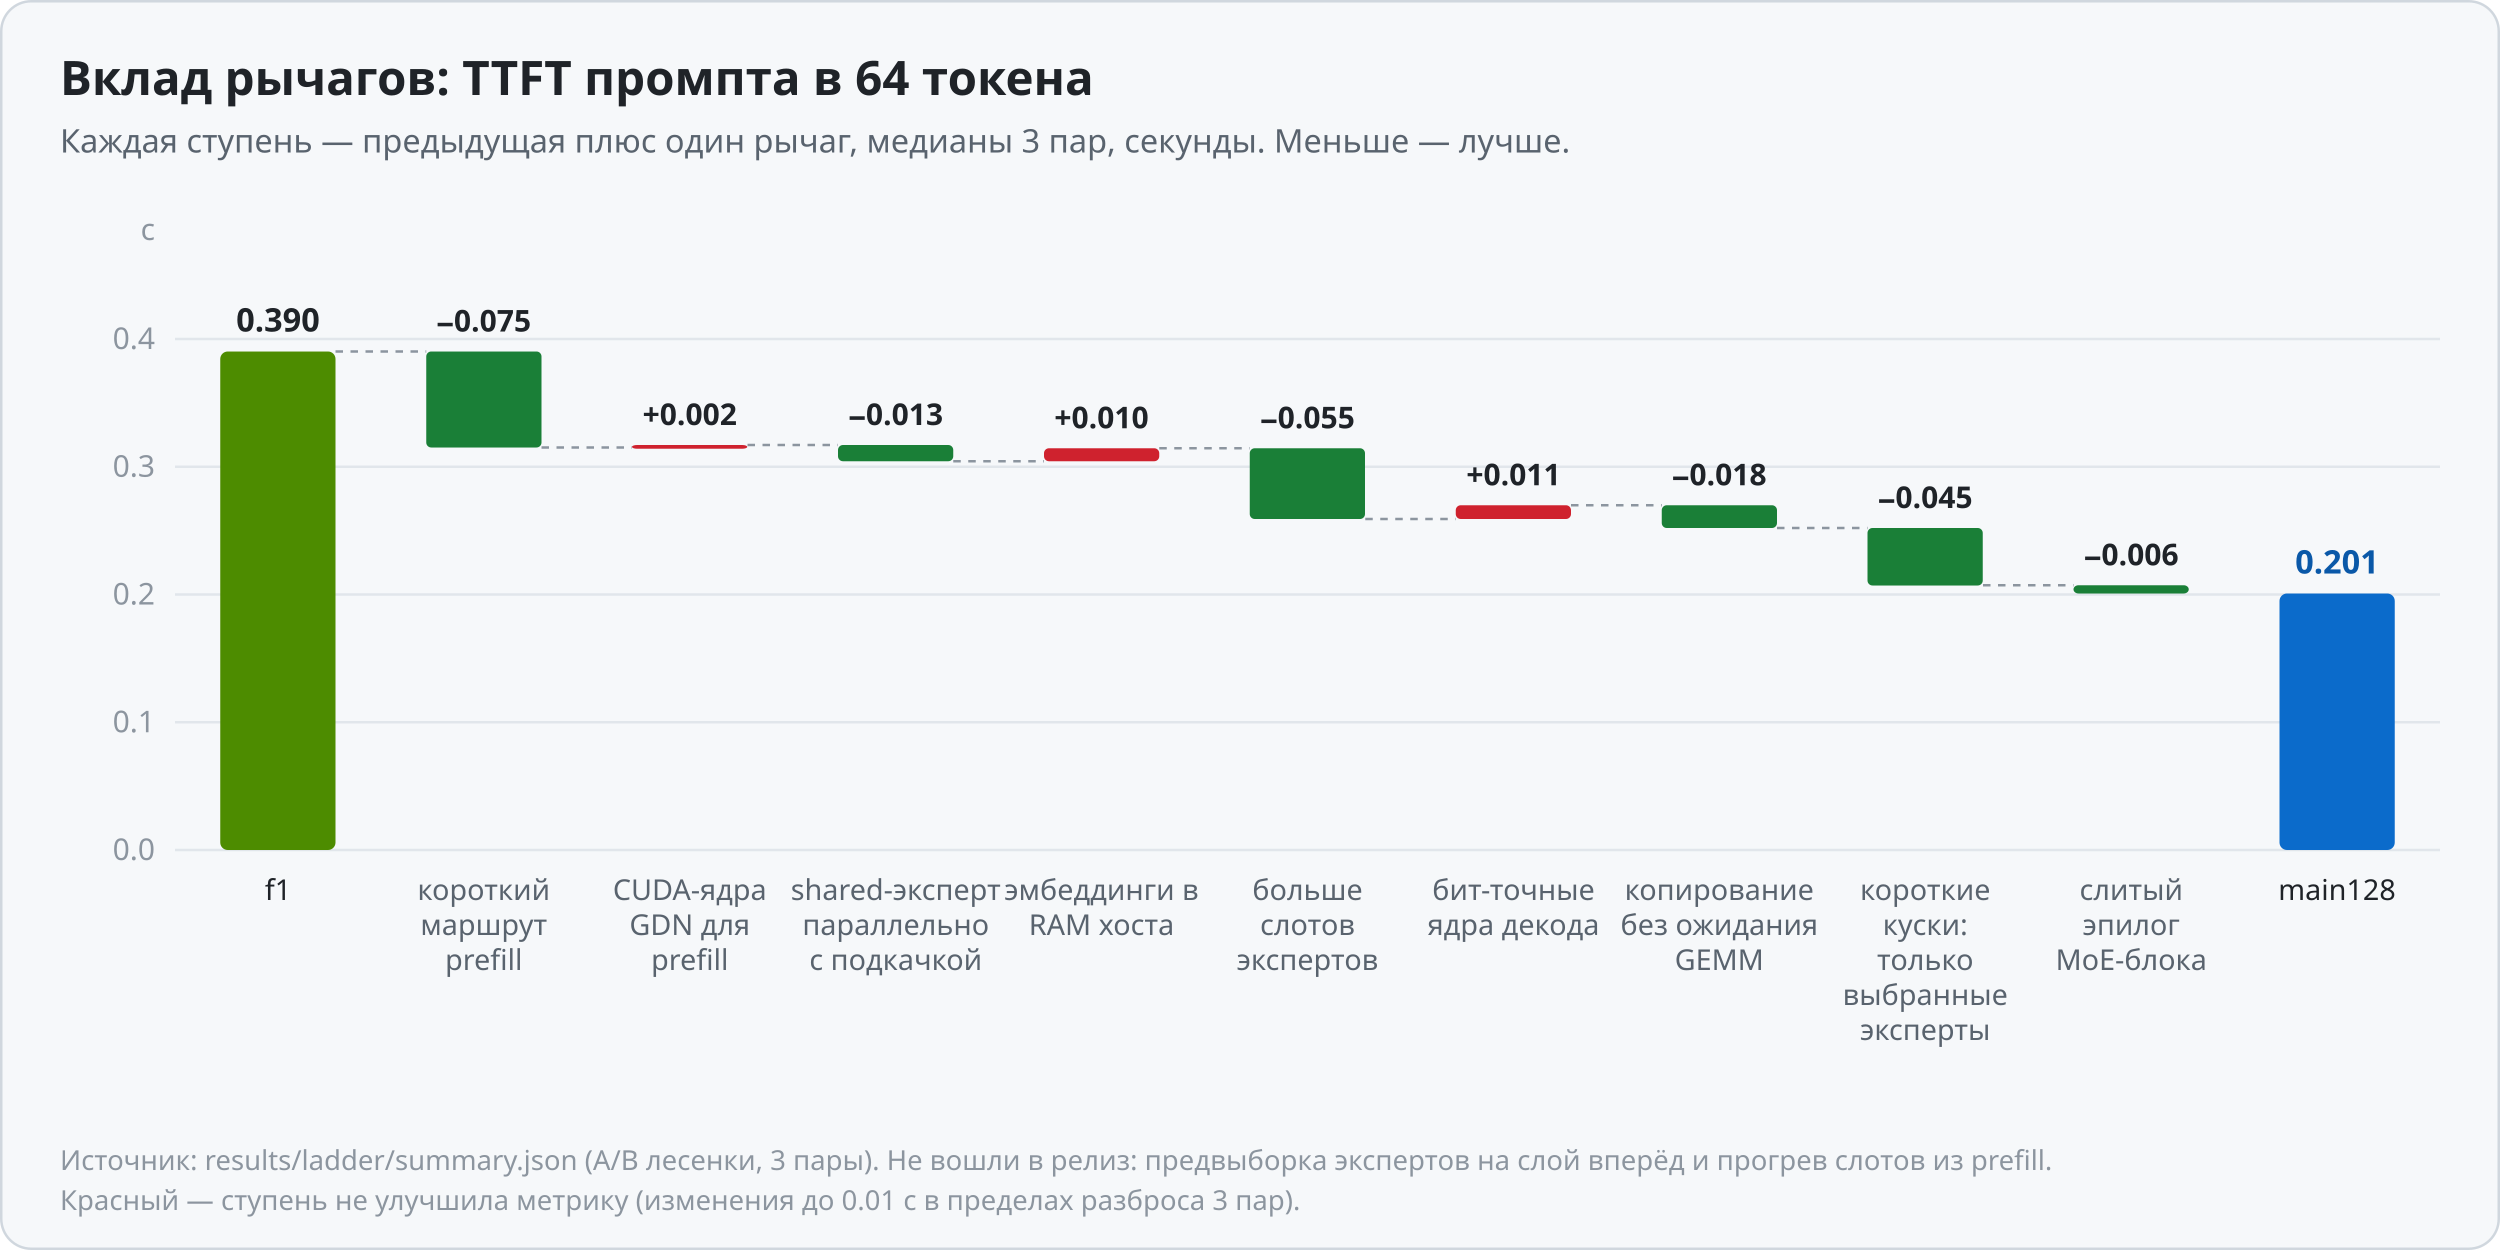
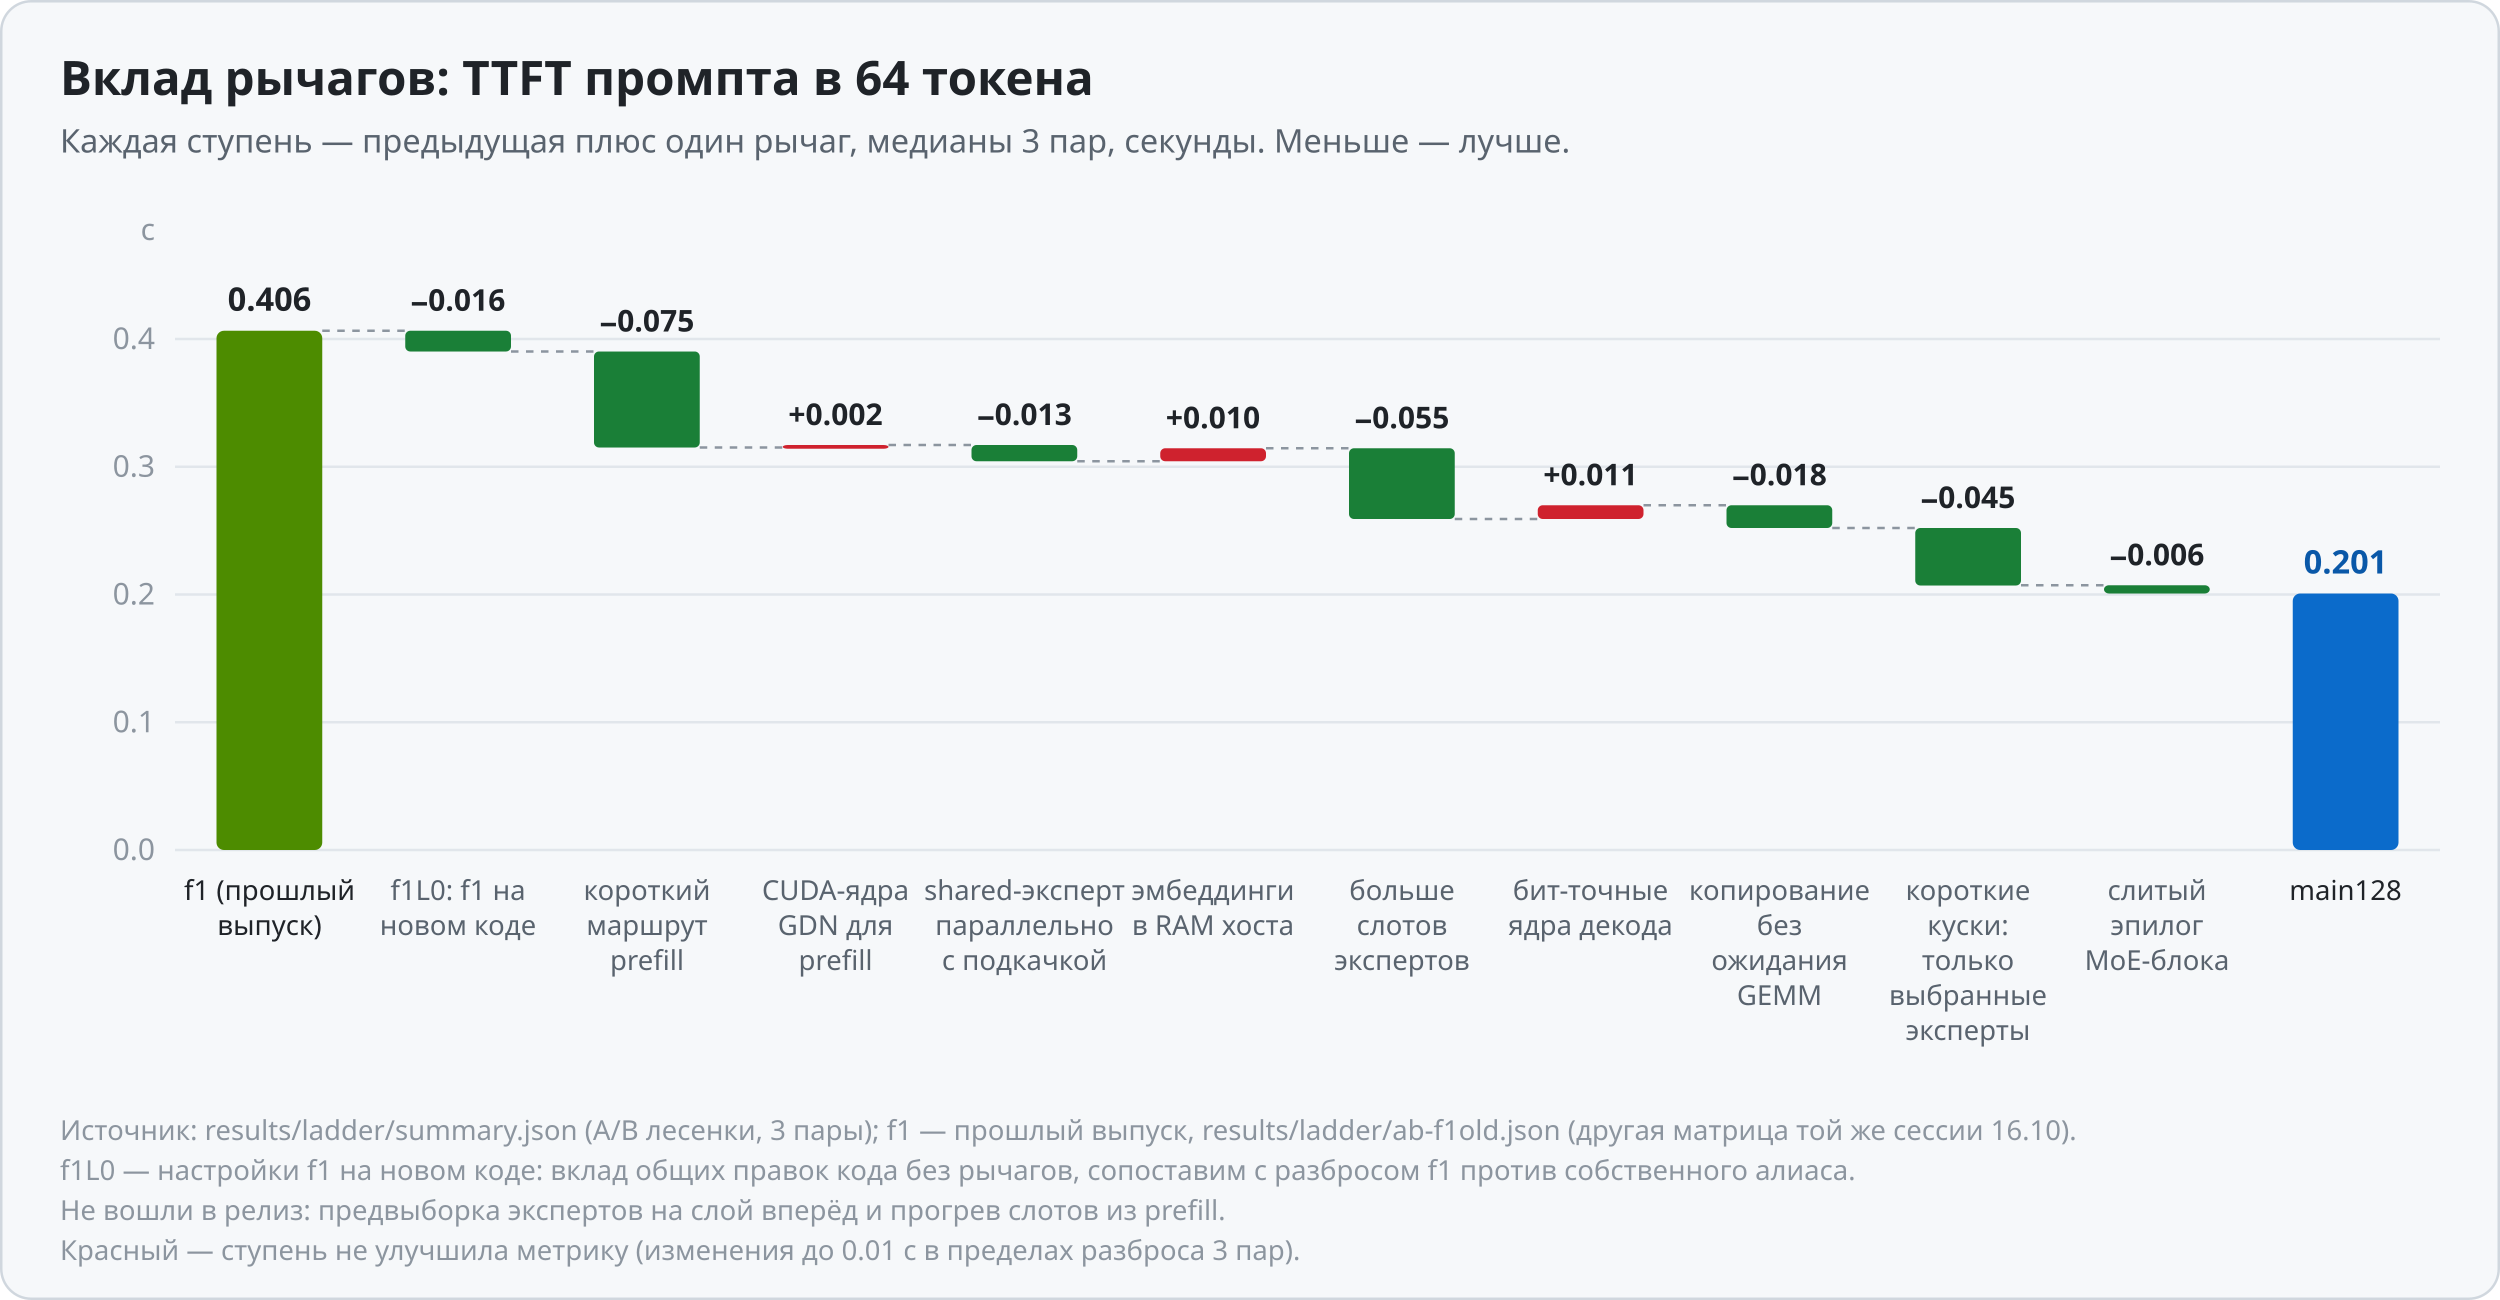
- <svg xmlns="http://www.w3.org/2000/svg" width="1000" height="500" viewBox="0 0 1000 500" font-family="-apple-system,BlinkMacSystemFont,'Segoe UI','Noto Sans',Helvetica,Arial,sans-serif" role="img" aria-label="Вклад рычагов: TTFT промпта в 64 токена">
-   <rect x="0.5" y="0.5" width="999" height="499" rx="12" fill="#f6f8fa" stroke="#d0d7de" />
+ <svg xmlns="http://www.w3.org/2000/svg" width="1000" height="520" viewBox="0 0 1000 520" font-family="-apple-system,BlinkMacSystemFont,'Segoe UI','Noto Sans',Helvetica,Arial,sans-serif" role="img" aria-label="Вклад рычагов: TTFT промпта в 64 токена">
+   <rect x="0.5" y="0.5" width="999" height="519" rx="12" fill="#f6f8fa" stroke="#d0d7de" />
  <text x="24.0" y="38.0" font-size="19" fill="#1f2328" text-anchor="start" font-weight="600">Вклад рычагов: TTFT промпта в 64 токена</text>
  <text x="24.0" y="61.0" font-size="13" fill="#59636e" text-anchor="start">Каждая ступень — предыдущая плюс один рычаг, медианы 3 пар, секунды. Меньше — лучше.</text>
  <line x1="70.0" y1="340.0" x2="976.0" y2="340.0" stroke="#e1e6eb" stroke-width="1" />
  <text x="62.0" y="344.0" font-size="12" fill="#8c959f" text-anchor="end">0.0</text>
  <line x1="70.0" y1="288.9" x2="976.0" y2="288.9" stroke="#e1e6eb" stroke-width="1" />
  <text x="62.0" y="292.9" font-size="12" fill="#8c959f" text-anchor="end">0.1</text>
  <line x1="70.0" y1="237.8" x2="976.0" y2="237.8" stroke="#e1e6eb" stroke-width="1" />
  <text x="62.0" y="241.8" font-size="12" fill="#8c959f" text-anchor="end">0.2</text>
  <line x1="70.0" y1="186.7" x2="976.0" y2="186.7" stroke="#e1e6eb" stroke-width="1" />
  <text x="62.0" y="190.7" font-size="12" fill="#8c959f" text-anchor="end">0.3</text>
  <line x1="70.0" y1="135.6" x2="976.0" y2="135.6" stroke="#e1e6eb" stroke-width="1" />
  <text x="62.0" y="139.6" font-size="12" fill="#8c959f" text-anchor="end">0.4</text>
  <text x="62.0" y="96.0" font-size="12" fill="#8c959f" text-anchor="end">с</text>
-   <rect x="88.1" y="140.6" width="46.1" height="199.4" rx="3" fill="#4d8c00" />
-   <text x="111.2" y="132.6" font-size="13" fill="#1f2328" text-anchor="middle" font-weight="700">0.390</text>
-   <text x="111.2" y="360.0" font-size="11.5" fill="#1f2328" text-anchor="middle">f1</text>
-   <rect x="170.5" y="140.6" width="46.1" height="38.4" rx="2" fill="#1a7f37" />
-   <line x1="134.2" y1="140.6" x2="170.5" y2="140.6" stroke="#8c959f" stroke-width="1" stroke-dasharray="3 3" />
-   <text x="193.5" y="132.6" font-size="12" fill="#1f2328" text-anchor="middle" font-weight="600">−0.075</text>
-   <text x="193.5" y="360.0" font-size="11.5" fill="#59636e" text-anchor="middle">короткий</text>
-   <text x="193.5" y="374.0" font-size="11.5" fill="#59636e" text-anchor="middle">маршрут</text>
-   <text x="193.5" y="388.0" font-size="11.5" fill="#59636e" text-anchor="middle">prefill</text>
-   <rect x="252.8" y="178.0" width="46.1" height="1.5" rx="2" fill="#cf222e" />
-   <line x1="216.6" y1="179.0" x2="252.8" y2="179.0" stroke="#8c959f" stroke-width="1" stroke-dasharray="3 3" />
-   <text x="275.9" y="170.0" font-size="12" fill="#1f2328" text-anchor="middle" font-weight="600">+0.002</text>
-   <text x="275.9" y="360.0" font-size="11.5" fill="#59636e" text-anchor="middle">CUDA-ядра</text>
-   <text x="275.9" y="374.0" font-size="11.5" fill="#59636e" text-anchor="middle">GDN для</text>
-   <text x="275.9" y="388.0" font-size="11.5" fill="#59636e" text-anchor="middle">prefill</text>
-   <rect x="335.2" y="178.0" width="46.1" height="6.5" rx="2" fill="#1a7f37" />
-   <line x1="299.0" y1="178.0" x2="335.2" y2="178.0" stroke="#8c959f" stroke-width="1" stroke-dasharray="3 3" />
-   <text x="358.3" y="170.0" font-size="12" fill="#1f2328" text-anchor="middle" font-weight="600">−0.013</text>
-   <text x="358.3" y="360.0" font-size="11.5" fill="#59636e" text-anchor="middle">shared-эксперт</text>
-   <text x="358.3" y="374.0" font-size="11.5" fill="#59636e" text-anchor="middle">параллельно</text>
-   <text x="358.3" y="388.0" font-size="11.5" fill="#59636e" text-anchor="middle">с подкачкой</text>
-   <rect x="417.6" y="179.3" width="46.1" height="5.2" rx="2" fill="#cf222e" />
-   <line x1="381.3" y1="184.5" x2="417.6" y2="184.5" stroke="#8c959f" stroke-width="1" stroke-dasharray="3 3" />
-   <text x="440.6" y="171.3" font-size="12" fill="#1f2328" text-anchor="middle" font-weight="600">+0.010</text>
-   <text x="440.6" y="360.0" font-size="11.5" fill="#59636e" text-anchor="middle">эмбеддинги в</text>
-   <text x="440.6" y="374.0" font-size="11.5" fill="#59636e" text-anchor="middle">RAM хоста</text>
-   <rect x="499.9" y="179.3" width="46.1" height="28.3" rx="2" fill="#1a7f37" />
-   <line x1="463.7" y1="179.3" x2="499.9" y2="179.3" stroke="#8c959f" stroke-width="1" stroke-dasharray="3 3" />
-   <text x="523.0" y="171.3" font-size="12" fill="#1f2328" text-anchor="middle" font-weight="600">−0.055</text>
-   <text x="523.0" y="360.0" font-size="11.5" fill="#59636e" text-anchor="middle">больше</text>
-   <text x="523.0" y="374.0" font-size="11.5" fill="#59636e" text-anchor="middle">слотов</text>
-   <text x="523.0" y="388.0" font-size="11.5" fill="#59636e" text-anchor="middle">экспертов</text>
-   <rect x="582.3" y="202.1" width="46.1" height="5.5" rx="2" fill="#cf222e" />
-   <line x1="546.1" y1="207.6" x2="582.3" y2="207.6" stroke="#8c959f" stroke-width="1" stroke-dasharray="3 3" />
-   <text x="605.4" y="194.1" font-size="12" fill="#1f2328" text-anchor="middle" font-weight="600">+0.011</text>
-   <text x="605.4" y="360.0" font-size="11.5" fill="#59636e" text-anchor="middle">бит-точные</text>
-   <text x="605.4" y="374.0" font-size="11.5" fill="#59636e" text-anchor="middle">ядра декода</text>
-   <rect x="664.7" y="202.1" width="46.1" height="9.1" rx="2" fill="#1a7f37" />
-   <line x1="628.4" y1="202.1" x2="664.7" y2="202.1" stroke="#8c959f" stroke-width="1" stroke-dasharray="3 3" />
-   <text x="687.7" y="194.1" font-size="12" fill="#1f2328" text-anchor="middle" font-weight="600">−0.018</text>
-   <text x="687.7" y="360.0" font-size="11.5" fill="#59636e" text-anchor="middle">копирование</text>
-   <text x="687.7" y="374.0" font-size="11.5" fill="#59636e" text-anchor="middle">без ожидания</text>
-   <text x="687.7" y="388.0" font-size="11.5" fill="#59636e" text-anchor="middle">GEMM</text>
-   <rect x="747.0" y="211.2" width="46.1" height="23.0" rx="2" fill="#1a7f37" />
-   <line x1="710.8" y1="211.2" x2="747.0" y2="211.2" stroke="#8c959f" stroke-width="1" stroke-dasharray="3 3" />
-   <text x="770.1" y="203.2" font-size="12" fill="#1f2328" text-anchor="middle" font-weight="600">−0.045</text>
-   <text x="770.1" y="360.0" font-size="11.5" fill="#59636e" text-anchor="middle">короткие</text>
-   <text x="770.1" y="374.0" font-size="11.5" fill="#59636e" text-anchor="middle">куски:</text>
-   <text x="770.1" y="388.0" font-size="11.5" fill="#59636e" text-anchor="middle">только</text>
-   <text x="770.1" y="402.0" font-size="11.5" fill="#59636e" text-anchor="middle">выбранные</text>
-   <text x="770.1" y="416.0" font-size="11.5" fill="#59636e" text-anchor="middle">эксперты</text>
-   <rect x="829.4" y="234.1" width="46.1" height="3.3" rx="2" fill="#1a7f37" />
-   <line x1="793.2" y1="234.1" x2="829.4" y2="234.1" stroke="#8c959f" stroke-width="1" stroke-dasharray="3 3" />
-   <text x="852.5" y="226.1" font-size="12" fill="#1f2328" text-anchor="middle" font-weight="600">−0.006</text>
-   <text x="852.5" y="360.0" font-size="11.5" fill="#59636e" text-anchor="middle">слитый</text>
-   <text x="852.5" y="374.0" font-size="11.5" fill="#59636e" text-anchor="middle">эпилог</text>
-   <text x="852.5" y="388.0" font-size="11.5" fill="#59636e" text-anchor="middle">MoE-блока</text>
-   <rect x="911.8" y="237.4" width="46.1" height="102.6" rx="3" fill="#0b6bcb" />
-   <text x="934.8" y="229.4" font-size="13" fill="#0a58a8" text-anchor="middle" font-weight="700">0.201</text>
-   <text x="934.8" y="360.0" font-size="11.5" fill="#1f2328" text-anchor="middle">main128</text>
-   <text x="24.0" y="468.0" font-size="11" fill="#8c959f" text-anchor="start">Источник: results/ladder/summary.json (A/B лесенки, 3 пары). Не вошли в релиз: предвыборка экспертов на слой вперёд и прогрев слотов из prefill.</text>
-   <text x="24.0" y="484.0" font-size="11" fill="#8c959f" text-anchor="start">Красный — ступень не улучшила метрику (изменения до 0.01 с в пределах разброса 3 пар).</text>
+   <rect x="86.6" y="132.3" width="42.3" height="207.7" rx="3" fill="#4d8c00" />
+   <text x="107.8" y="124.3" font-size="13" fill="#1f2328" text-anchor="middle" font-weight="700">0.406</text>
+   <text x="107.8" y="360.0" font-size="11" fill="#1f2328" text-anchor="middle">f1 (прошлый</text>
+   <text x="107.8" y="374.0" font-size="11" fill="#1f2328" text-anchor="middle">выпуск)</text>
+   <rect x="162.1" y="132.3" width="42.3" height="8.3" rx="2" fill="#1a7f37" />
+   <line x1="128.9" y1="132.3" x2="162.1" y2="132.3" stroke="#8c959f" stroke-width="1" stroke-dasharray="3 3" />
+   <text x="183.2" y="124.3" font-size="12" fill="#1f2328" text-anchor="middle" font-weight="600">−0.016</text>
+   <text x="183.2" y="360.0" font-size="11" fill="#59636e" text-anchor="middle">f1L0: f1 на</text>
+   <text x="183.2" y="374.0" font-size="11" fill="#59636e" text-anchor="middle">новом коде</text>
+   <rect x="237.6" y="140.6" width="42.3" height="38.4" rx="2" fill="#1a7f37" />
+   <line x1="204.4" y1="140.6" x2="237.6" y2="140.6" stroke="#8c959f" stroke-width="1" stroke-dasharray="3 3" />
+   <text x="258.8" y="132.6" font-size="12" fill="#1f2328" text-anchor="middle" font-weight="600">−0.075</text>
+   <text x="258.8" y="360.0" font-size="11" fill="#59636e" text-anchor="middle">короткий</text>
+   <text x="258.8" y="374.0" font-size="11" fill="#59636e" text-anchor="middle">маршрут</text>
+   <text x="258.8" y="388.0" font-size="11" fill="#59636e" text-anchor="middle">prefill</text>
+   <rect x="313.1" y="178.0" width="42.3" height="1.5" rx="2" fill="#cf222e" />
+   <line x1="279.9" y1="179.0" x2="313.1" y2="179.0" stroke="#8c959f" stroke-width="1" stroke-dasharray="3 3" />
+   <text x="334.2" y="170.0" font-size="12" fill="#1f2328" text-anchor="middle" font-weight="600">+0.002</text>
+   <text x="334.2" y="360.0" font-size="11" fill="#59636e" text-anchor="middle">CUDA-ядра</text>
+   <text x="334.2" y="374.0" font-size="11" fill="#59636e" text-anchor="middle">GDN для</text>
+   <text x="334.2" y="388.0" font-size="11" fill="#59636e" text-anchor="middle">prefill</text>
+   <rect x="388.6" y="178.0" width="42.3" height="6.5" rx="2" fill="#1a7f37" />
+   <line x1="355.4" y1="178.0" x2="388.6" y2="178.0" stroke="#8c959f" stroke-width="1" stroke-dasharray="3 3" />
+   <text x="409.8" y="170.0" font-size="12" fill="#1f2328" text-anchor="middle" font-weight="600">−0.013</text>
+   <text x="409.8" y="360.0" font-size="11" fill="#59636e" text-anchor="middle">shared-эксперт</text>
+   <text x="409.8" y="374.0" font-size="11" fill="#59636e" text-anchor="middle">параллельно</text>
+   <text x="409.8" y="388.0" font-size="11" fill="#59636e" text-anchor="middle">с подкачкой</text>
+   <rect x="464.1" y="179.3" width="42.3" height="5.2" rx="2" fill="#cf222e" />
+   <line x1="430.9" y1="184.5" x2="464.1" y2="184.5" stroke="#8c959f" stroke-width="1" stroke-dasharray="3 3" />
+   <text x="485.2" y="171.3" font-size="12" fill="#1f2328" text-anchor="middle" font-weight="600">+0.010</text>
+   <text x="485.2" y="360.0" font-size="11" fill="#59636e" text-anchor="middle">эмбеддинги</text>
+   <text x="485.2" y="374.0" font-size="11" fill="#59636e" text-anchor="middle">в RAM хоста</text>
+   <rect x="539.6" y="179.3" width="42.3" height="28.3" rx="2" fill="#1a7f37" />
+   <line x1="506.4" y1="179.3" x2="539.6" y2="179.3" stroke="#8c959f" stroke-width="1" stroke-dasharray="3 3" />
+   <text x="560.8" y="171.3" font-size="12" fill="#1f2328" text-anchor="middle" font-weight="600">−0.055</text>
+   <text x="560.8" y="360.0" font-size="11" fill="#59636e" text-anchor="middle">больше</text>
+   <text x="560.8" y="374.0" font-size="11" fill="#59636e" text-anchor="middle">слотов</text>
+   <text x="560.8" y="388.0" font-size="11" fill="#59636e" text-anchor="middle">экспертов</text>
+   <rect x="615.1" y="202.1" width="42.3" height="5.5" rx="2" fill="#cf222e" />
+   <line x1="581.9" y1="207.6" x2="615.1" y2="207.6" stroke="#8c959f" stroke-width="1" stroke-dasharray="3 3" />
+   <text x="636.2" y="194.1" font-size="12" fill="#1f2328" text-anchor="middle" font-weight="600">+0.011</text>
+   <text x="636.2" y="360.0" font-size="11" fill="#59636e" text-anchor="middle">бит-точные</text>
+   <text x="636.2" y="374.0" font-size="11" fill="#59636e" text-anchor="middle">ядра декода</text>
+   <rect x="690.6" y="202.1" width="42.3" height="9.1" rx="2" fill="#1a7f37" />
+   <line x1="657.4" y1="202.1" x2="690.6" y2="202.1" stroke="#8c959f" stroke-width="1" stroke-dasharray="3 3" />
+   <text x="711.8" y="194.1" font-size="12" fill="#1f2328" text-anchor="middle" font-weight="600">−0.018</text>
+   <text x="711.8" y="360.0" font-size="11" fill="#59636e" text-anchor="middle">копирование</text>
+   <text x="711.8" y="374.0" font-size="11" fill="#59636e" text-anchor="middle">без</text>
+   <text x="711.8" y="388.0" font-size="11" fill="#59636e" text-anchor="middle">ожидания</text>
+   <text x="711.8" y="402.0" font-size="11" fill="#59636e" text-anchor="middle">GEMM</text>
+   <rect x="766.1" y="211.2" width="42.3" height="23.0" rx="2" fill="#1a7f37" />
+   <line x1="732.9" y1="211.2" x2="766.1" y2="211.2" stroke="#8c959f" stroke-width="1" stroke-dasharray="3 3" />
+   <text x="787.2" y="203.2" font-size="12" fill="#1f2328" text-anchor="middle" font-weight="600">−0.045</text>
+   <text x="787.2" y="360.0" font-size="11" fill="#59636e" text-anchor="middle">короткие</text>
+   <text x="787.2" y="374.0" font-size="11" fill="#59636e" text-anchor="middle">куски:</text>
+   <text x="787.2" y="388.0" font-size="11" fill="#59636e" text-anchor="middle">только</text>
+   <text x="787.2" y="402.0" font-size="11" fill="#59636e" text-anchor="middle">выбранные</text>
+   <text x="787.2" y="416.0" font-size="11" fill="#59636e" text-anchor="middle">эксперты</text>
+   <rect x="841.6" y="234.1" width="42.3" height="3.3" rx="2" fill="#1a7f37" />
+   <line x1="808.4" y1="234.1" x2="841.6" y2="234.1" stroke="#8c959f" stroke-width="1" stroke-dasharray="3 3" />
+   <text x="862.8" y="226.1" font-size="12" fill="#1f2328" text-anchor="middle" font-weight="600">−0.006</text>
+   <text x="862.8" y="360.0" font-size="11" fill="#59636e" text-anchor="middle">слитый</text>
+   <text x="862.8" y="374.0" font-size="11" fill="#59636e" text-anchor="middle">эпилог</text>
+   <text x="862.8" y="388.0" font-size="11" fill="#59636e" text-anchor="middle">MoE-блока</text>
+   <rect x="917.1" y="237.4" width="42.3" height="102.6" rx="3" fill="#0b6bcb" />
+   <text x="938.2" y="229.4" font-size="13" fill="#0a58a8" text-anchor="middle" font-weight="700">0.201</text>
+   <text x="938.2" y="360.0" font-size="11" fill="#1f2328" text-anchor="middle">main128</text>
+   <text x="24.0" y="456.0" font-size="11" fill="#8c959f" text-anchor="start">Источник: results/ladder/summary.json (A/B лесенки, 3 пары); f1 — прошлый выпуск, results/ladder/ab-f1old.json (другая матрица той же сессии 16.10).</text>
+   <text x="24.0" y="472.0" font-size="11" fill="#8c959f" text-anchor="start">f1L0 — настройки f1 на новом коде: вклад общих правок кода без рычагов, сопоставим с разбросом f1 против собственного алиаса.</text>
+   <text x="24.0" y="488.0" font-size="11" fill="#8c959f" text-anchor="start">Не вошли в релиз: предвыборка экспертов на слой вперёд и прогрев слотов из prefill.</text>
+   <text x="24.0" y="504.0" font-size="11" fill="#8c959f" text-anchor="start">Красный — ступень не улучшила метрику (изменения до 0.01 с в пределах разброса 3 пар).</text>
</svg>
